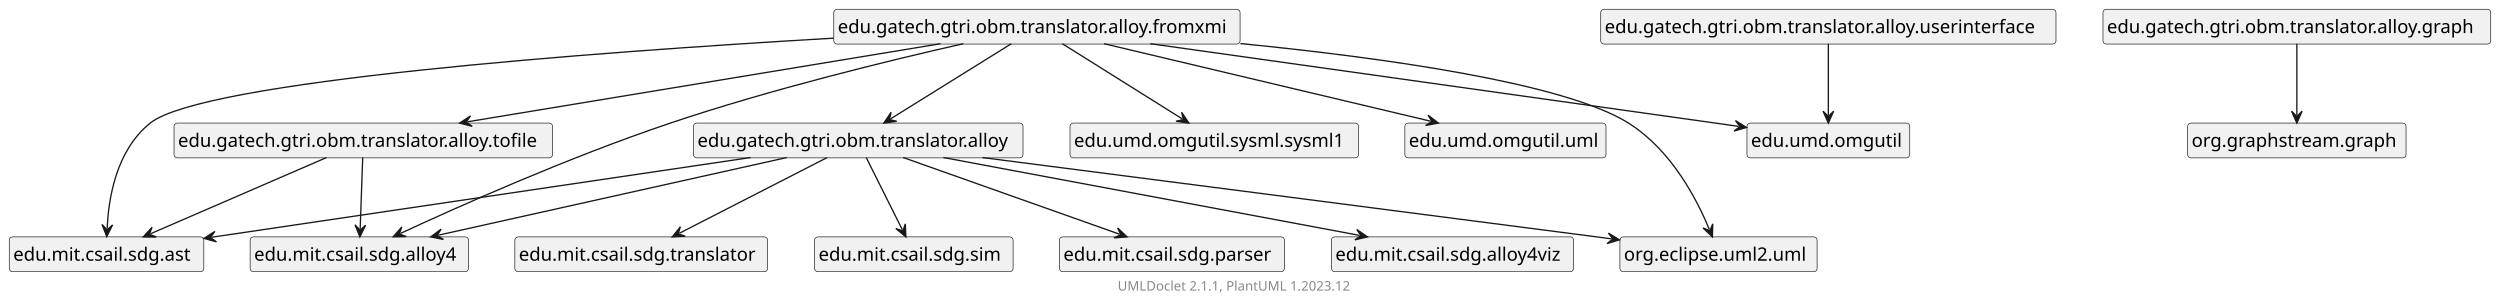
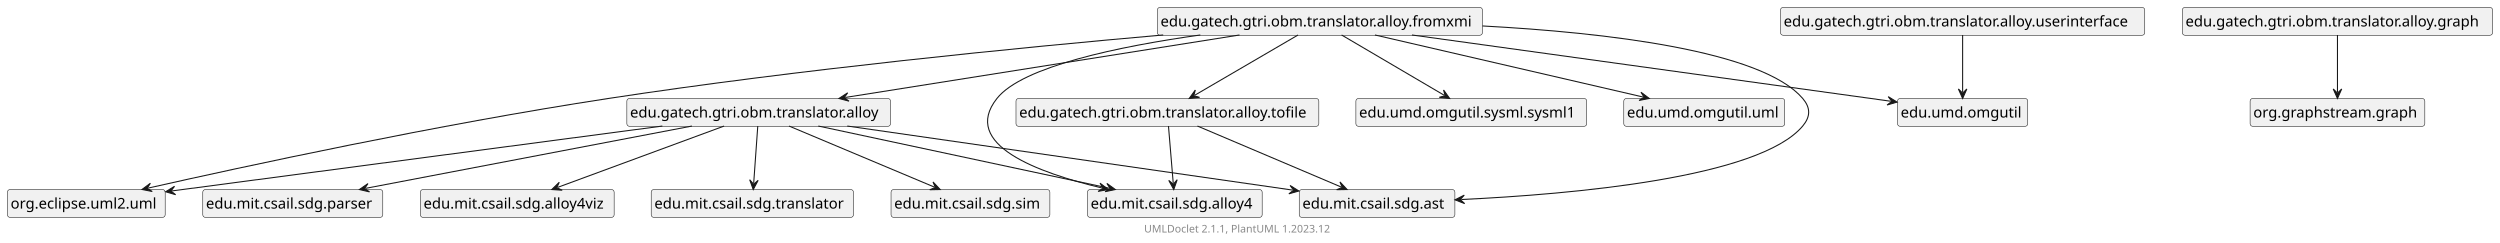
- <svg xmlns="http://www.w3.org/2000/svg" xmlns:xlink="http://www.w3.org/1999/xlink" contentStyleType="text/css" height="229px" preserveAspectRatio="none" style="width:1889px;height:229px;" version="1.1" viewBox="0 0 1889 229" width="1889px" zoomAndPan="magnify">
+ <svg xmlns="http://www.w3.org/2000/svg" xmlns:xlink="http://www.w3.org/1999/xlink" contentStyleType="text/css" height="229px" preserveAspectRatio="none" style="width:2361px;height:229px;" version="1.1" viewBox="0 0 2361 229" width="2361px" zoomAndPan="magnify">
  <defs />
  <g>
    <a href="edu/gatech/gtri/obm/translator/alloy/package-summary.html" target="_top" title="edu/gatech/gtri/obm/translator/alloy/package-summary.html" xlink:actuate="onRequest" xlink:href="edu/gatech/gtri/obm/translator/alloy/package-summary.html" xlink:show="new" xlink:title="edu/gatech/gtri/obm/translator/alloy/package-summary.html" xlink:type="simple">
      <g id="elem_edu.gatech.gtri.obm.translator.alloy">
-         <rect codeLine="28" fill="#F1F1F1" height="26.297" id="edu.gatech.gtri.obm.translator.alloy" rx="2.5" ry="2.5" style="stroke:#181818;stroke-width:0.5;" width="249" x="524" y="93" />
-         <text fill="#000000" font-family="sans-serif" font-size="14" lengthAdjust="spacing" textLength="243" x="527" y="110.995">edu.gatech.gtri.obm.translator.alloy</text>
+         <rect codeLine="28" fill="#F1F1F1" height="26.297" id="edu.gatech.gtri.obm.translator.alloy" rx="2.5" ry="2.5" style="stroke:#181818;stroke-width:0.5;" width="249" x="592" y="93" />
+         <text fill="#000000" font-family="sans-serif" font-size="14" lengthAdjust="spacing" textLength="243" x="595" y="110.995">edu.gatech.gtri.obm.translator.alloy</text>
      </g>
    </a>
-     <g id="elem_org.eclipse.uml2.uml">
-       <rect fill="#F1F1F1" height="26.297" id="org.eclipse.uml2.uml" rx="2.5" ry="2.5" style="stroke:#181818;stroke-width:0.5;" width="149" x="1224" y="179" />
-       <text fill="#000000" font-family="sans-serif" font-size="14" lengthAdjust="spacing" textLength="143" x="1227" y="196.995">org.eclipse.uml2.uml</text>
-     </g>
    <g id="elem_edu.mit.csail.sdg.parser">
-       <rect fill="#F1F1F1" height="26.297" id="edu.mit.csail.sdg.parser" rx="2.5" ry="2.5" style="stroke:#181818;stroke-width:0.5;" width="170" x="800.5" y="179" />
-       <text fill="#000000" font-family="sans-serif" font-size="14" lengthAdjust="spacing" textLength="164" x="803.5" y="196.995">edu.mit.csail.sdg.parser</text>
+       <rect fill="#F1F1F1" height="26.297" id="edu.mit.csail.sdg.parser" rx="2.5" ry="2.5" style="stroke:#181818;stroke-width:0.5;" width="170" x="191.5" y="179" />
+       <text fill="#000000" font-family="sans-serif" font-size="14" lengthAdjust="spacing" textLength="164" x="194.5" y="196.995">edu.mit.csail.sdg.parser</text>
    </g>
    <g id="elem_edu.mit.csail.sdg.ast">
-       <rect fill="#F1F1F1" height="26.297" id="edu.mit.csail.sdg.ast" rx="2.5" ry="2.5" style="stroke:#181818;stroke-width:0.5;" width="147" x="7" y="179" />
-       <text fill="#000000" font-family="sans-serif" font-size="14" lengthAdjust="spacing" textLength="141" x="10" y="196.995">edu.mit.csail.sdg.ast</text>
+       <rect fill="#F1F1F1" height="26.297" id="edu.mit.csail.sdg.ast" rx="2.5" ry="2.5" style="stroke:#181818;stroke-width:0.5;" width="147" x="1227" y="179" />
+       <text fill="#000000" font-family="sans-serif" font-size="14" lengthAdjust="spacing" textLength="141" x="1230" y="196.995">edu.mit.csail.sdg.ast</text>
+     </g>
+     <g id="elem_org.eclipse.uml2.uml">
+       <rect fill="#F1F1F1" height="26.297" id="org.eclipse.uml2.uml" rx="2.5" ry="2.5" style="stroke:#181818;stroke-width:0.5;" width="149" x="7" y="179" />
+       <text fill="#000000" font-family="sans-serif" font-size="14" lengthAdjust="spacing" textLength="143" x="10" y="196.995">org.eclipse.uml2.uml</text>
    </g>
    <g id="elem_edu.mit.csail.sdg.alloy4viz">
-       <rect fill="#F1F1F1" height="26.297" id="edu.mit.csail.sdg.alloy4viz" rx="2.5" ry="2.5" style="stroke:#181818;stroke-width:0.5;" width="183" x="1006" y="179" />
-       <text fill="#000000" font-family="sans-serif" font-size="14" lengthAdjust="spacing" textLength="177" x="1009" y="196.995">edu.mit.csail.sdg.alloy4viz</text>
+       <rect fill="#F1F1F1" height="26.297" id="edu.mit.csail.sdg.alloy4viz" rx="2.5" ry="2.5" style="stroke:#181818;stroke-width:0.5;" width="183" x="397" y="179" />
+       <text fill="#000000" font-family="sans-serif" font-size="14" lengthAdjust="spacing" textLength="177" x="400" y="196.995">edu.mit.csail.sdg.alloy4viz</text>
    </g>
    <g id="elem_edu.mit.csail.sdg.translator">
-       <rect fill="#F1F1F1" height="26.297" id="edu.mit.csail.sdg.translator" rx="2.5" ry="2.5" style="stroke:#181818;stroke-width:0.5;" width="191" x="389" y="179" />
-       <text fill="#000000" font-family="sans-serif" font-size="14" lengthAdjust="spacing" textLength="185" x="392" y="196.995">edu.mit.csail.sdg.translator</text>
+       <rect fill="#F1F1F1" height="26.297" id="edu.mit.csail.sdg.translator" rx="2.5" ry="2.5" style="stroke:#181818;stroke-width:0.5;" width="191" x="615" y="179" />
+       <text fill="#000000" font-family="sans-serif" font-size="14" lengthAdjust="spacing" textLength="185" x="618" y="196.995">edu.mit.csail.sdg.translator</text>
    </g>
    <g id="elem_edu.mit.csail.sdg.alloy4">
-       <rect fill="#F1F1F1" height="26.297" id="edu.mit.csail.sdg.alloy4" rx="2.5" ry="2.5" style="stroke:#181818;stroke-width:0.5;" width="165" x="189" y="179" />
-       <text fill="#000000" font-family="sans-serif" font-size="14" lengthAdjust="spacing" textLength="159" x="192" y="196.995">edu.mit.csail.sdg.alloy4</text>
+       <rect fill="#F1F1F1" height="26.297" id="edu.mit.csail.sdg.alloy4" rx="2.5" ry="2.5" style="stroke:#181818;stroke-width:0.5;" width="165" x="1027" y="179" />
+       <text fill="#000000" font-family="sans-serif" font-size="14" lengthAdjust="spacing" textLength="159" x="1030" y="196.995">edu.mit.csail.sdg.alloy4</text>
    </g>
    <g id="elem_edu.mit.csail.sdg.sim">
-       <rect fill="#F1F1F1" height="26.297" id="edu.mit.csail.sdg.sim" rx="2.5" ry="2.5" style="stroke:#181818;stroke-width:0.5;" width="150" x="615.5" y="179" />
-       <text fill="#000000" font-family="sans-serif" font-size="14" lengthAdjust="spacing" textLength="144" x="618.5" y="196.995">edu.mit.csail.sdg.sim</text>
+       <rect fill="#F1F1F1" height="26.297" id="edu.mit.csail.sdg.sim" rx="2.5" ry="2.5" style="stroke:#181818;stroke-width:0.5;" width="150" x="841.5" y="179" />
+       <text fill="#000000" font-family="sans-serif" font-size="14" lengthAdjust="spacing" textLength="144" x="844.5" y="196.995">edu.mit.csail.sdg.sim</text>
    </g>
+     <a href="edu/gatech/gtri/obm/translator/alloy/fromxmi/package-summary.html" target="_top" title="edu/gatech/gtri/obm/translator/alloy/fromxmi/package-summary.html" xlink:actuate="onRequest" xlink:href="edu/gatech/gtri/obm/translator/alloy/fromxmi/package-summary.html" xlink:show="new" xlink:title="edu/gatech/gtri/obm/translator/alloy/fromxmi/package-summary.html" xlink:type="simple">
+       <g id="elem_edu.gatech.gtri.obm.translator.alloy.fromxmi">
+         <rect codeLine="30" fill="#F1F1F1" height="26.297" id="edu.gatech.gtri.obm.translator.alloy.fromxmi" rx="2.5" ry="2.5" style="stroke:#181818;stroke-width:0.5;" width="307" x="1093" y="7" />
+         <text fill="#000000" font-family="sans-serif" font-size="14" lengthAdjust="spacing" textLength="301" x="1096" y="24.995">edu.gatech.gtri.obm.translator.alloy.fromxmi</text>
+       </g>
+     </a>
+     <a href="edu/gatech/gtri/obm/translator/alloy/tofile/package-summary.html" target="_top" title="edu/gatech/gtri/obm/translator/alloy/tofile/package-summary.html" xlink:actuate="onRequest" xlink:href="edu/gatech/gtri/obm/translator/alloy/tofile/package-summary.html" xlink:show="new" xlink:title="edu/gatech/gtri/obm/translator/alloy/tofile/package-summary.html" xlink:type="simple">
+       <g id="elem_edu.gatech.gtri.obm.translator.alloy.tofile">
+         <rect codeLine="32" fill="#F1F1F1" height="26.297" id="edu.gatech.gtri.obm.translator.alloy.tofile" rx="2.5" ry="2.5" style="stroke:#181818;stroke-width:0.5;" width="286" x="959.5" y="93" />
+         <text fill="#000000" font-family="sans-serif" font-size="14" lengthAdjust="spacing" textLength="280" x="962.5" y="110.995">edu.gatech.gtri.obm.translator.alloy.tofile</text>
+       </g>
+     </a>
+     <g id="elem_edu.umd.omgutil.sysml.sysml1">
+       <rect fill="#F1F1F1" height="26.297" id="edu.umd.omgutil.sysml.sysml1" rx="2.5" ry="2.5" style="stroke:#181818;stroke-width:0.5;" width="218" x="1280.5" y="93" />
+       <text fill="#000000" font-family="sans-serif" font-size="14" lengthAdjust="spacing" textLength="212" x="1283.5" y="110.995">edu.umd.omgutil.sysml.sysml1</text>
+     </g>
+     <g id="elem_edu.umd.omgutil">
+       <rect fill="#F1F1F1" height="26.297" id="edu.umd.omgutil" rx="2.5" ry="2.5" style="stroke:#181818;stroke-width:0.5;" width="123" x="1792" y="93" />
+       <text fill="#000000" font-family="sans-serif" font-size="14" lengthAdjust="spacing" textLength="117" x="1795" y="110.995">edu.umd.omgutil</text>
+     </g>
+     <g id="elem_edu.umd.omgutil.uml">
+       <rect fill="#F1F1F1" height="26.297" id="edu.umd.omgutil.uml" rx="2.5" ry="2.5" style="stroke:#181818;stroke-width:0.5;" width="152" x="1533.5" y="93" />
+       <text fill="#000000" font-family="sans-serif" font-size="14" lengthAdjust="spacing" textLength="146" x="1536.5" y="110.995">edu.umd.omgutil.uml</text>
+     </g>
+     <a href="edu/gatech/gtri/obm/translator/alloy/userinterface/package-summary.html" target="_top" title="edu/gatech/gtri/obm/translator/alloy/userinterface/package-summary.html" xlink:actuate="onRequest" xlink:href="edu/gatech/gtri/obm/translator/alloy/userinterface/package-summary.html" xlink:show="new" xlink:title="edu/gatech/gtri/obm/translator/alloy/userinterface/package-summary.html" xlink:type="simple">
+       <g id="elem_edu.gatech.gtri.obm.translator.alloy.userinterface">
+         <rect codeLine="34" fill="#F1F1F1" height="26.297" id="edu.gatech.gtri.obm.translator.alloy.userinterface" rx="2.5" ry="2.5" style="stroke:#181818;stroke-width:0.5;" width="344" x="1681.5" y="7" />
+         <text fill="#000000" font-family="sans-serif" font-size="14" lengthAdjust="spacing" textLength="338" x="1684.5" y="24.995">edu.gatech.gtri.obm.translator.alloy.userinterface</text>
+       </g>
+     </a>
    <a href="edu/gatech/gtri/obm/translator/alloy/graph/package-summary.html" target="_top" title="edu/gatech/gtri/obm/translator/alloy/graph/package-summary.html" xlink:actuate="onRequest" xlink:href="edu/gatech/gtri/obm/translator/alloy/graph/package-summary.html" xlink:show="new" xlink:title="edu/gatech/gtri/obm/translator/alloy/graph/package-summary.html" xlink:type="simple">
      <g id="elem_edu.gatech.gtri.obm.translator.alloy.graph">
-         <rect codeLine="30" fill="#F1F1F1" height="26.297" id="edu.gatech.gtri.obm.translator.alloy.graph" rx="2.5" ry="2.5" style="stroke:#181818;stroke-width:0.5;" width="293" x="1589" y="7" />
-         <text fill="#000000" font-family="sans-serif" font-size="14" lengthAdjust="spacing" textLength="287" x="1592" y="24.995">edu.gatech.gtri.obm.translator.alloy.graph</text>
+         <rect codeLine="36" fill="#F1F1F1" height="26.297" id="edu.gatech.gtri.obm.translator.alloy.graph" rx="2.5" ry="2.5" style="stroke:#181818;stroke-width:0.5;" width="293" x="2061" y="7" />
+         <text fill="#000000" font-family="sans-serif" font-size="14" lengthAdjust="spacing" textLength="287" x="2064" y="24.995">edu.gatech.gtri.obm.translator.alloy.graph</text>
      </g>
    </a>
    <g id="elem_org.graphstream.graph">
-       <rect fill="#F1F1F1" height="26.297" id="org.graphstream.graph" rx="2.5" ry="2.5" style="stroke:#181818;stroke-width:0.5;" width="165" x="1653" y="93" />
-       <text fill="#000000" font-family="sans-serif" font-size="14" lengthAdjust="spacing" textLength="159" x="1656" y="110.995">org.graphstream.graph</text>
-     </g>
-     <a href="edu/gatech/gtri/obm/translator/alloy/tofile/package-summary.html" target="_top" title="edu/gatech/gtri/obm/translator/alloy/tofile/package-summary.html" xlink:actuate="onRequest" xlink:href="edu/gatech/gtri/obm/translator/alloy/tofile/package-summary.html" xlink:show="new" xlink:title="edu/gatech/gtri/obm/translator/alloy/tofile/package-summary.html" xlink:type="simple">
-       <g id="elem_edu.gatech.gtri.obm.translator.alloy.tofile">
-         <rect codeLine="32" fill="#F1F1F1" height="26.297" id="edu.gatech.gtri.obm.translator.alloy.tofile" rx="2.5" ry="2.5" style="stroke:#181818;stroke-width:0.5;" width="286" x="131.5" y="93" />
-         <text fill="#000000" font-family="sans-serif" font-size="14" lengthAdjust="spacing" textLength="280" x="134.5" y="110.995">edu.gatech.gtri.obm.translator.alloy.tofile</text>
-       </g>
-     </a>
-     <a href="edu/gatech/gtri/obm/translator/alloy/fromxmi/package-summary.html" target="_top" title="edu/gatech/gtri/obm/translator/alloy/fromxmi/package-summary.html" xlink:actuate="onRequest" xlink:href="edu/gatech/gtri/obm/translator/alloy/fromxmi/package-summary.html" xlink:show="new" xlink:title="edu/gatech/gtri/obm/translator/alloy/fromxmi/package-summary.html" xlink:type="simple">
-       <g id="elem_edu.gatech.gtri.obm.translator.alloy.fromxmi">
-         <rect codeLine="34" fill="#F1F1F1" height="26.297" id="edu.gatech.gtri.obm.translator.alloy.fromxmi" rx="2.5" ry="2.5" style="stroke:#181818;stroke-width:0.5;" width="307" x="630" y="7" />
-         <text fill="#000000" font-family="sans-serif" font-size="14" lengthAdjust="spacing" textLength="301" x="633" y="24.995">edu.gatech.gtri.obm.translator.alloy.fromxmi</text>
-       </g>
-     </a>
-     <g id="elem_edu.umd.omgutil.sysml.sysml1">
-       <rect fill="#F1F1F1" height="26.297" id="edu.umd.omgutil.sysml.sysml1" rx="2.5" ry="2.5" style="stroke:#181818;stroke-width:0.5;" width="218" x="808.5" y="93" />
-       <text fill="#000000" font-family="sans-serif" font-size="14" lengthAdjust="spacing" textLength="212" x="811.5" y="110.995">edu.umd.omgutil.sysml.sysml1</text>
-     </g>
-     <g id="elem_edu.umd.omgutil">
-       <rect fill="#F1F1F1" height="26.297" id="edu.umd.omgutil" rx="2.5" ry="2.5" style="stroke:#181818;stroke-width:0.5;" width="123" x="1320" y="93" />
-       <text fill="#000000" font-family="sans-serif" font-size="14" lengthAdjust="spacing" textLength="117" x="1323" y="110.995">edu.umd.omgutil</text>
-     </g>
-     <g id="elem_edu.umd.omgutil.uml">
-       <rect fill="#F1F1F1" height="26.297" id="edu.umd.omgutil.uml" rx="2.5" ry="2.5" style="stroke:#181818;stroke-width:0.5;" width="152" x="1061.5" y="93" />
-       <text fill="#000000" font-family="sans-serif" font-size="14" lengthAdjust="spacing" textLength="146" x="1064.5" y="110.995">edu.umd.omgutil.uml</text>
-     </g>
-     <a href="edu/gatech/gtri/obm/translator/alloy/userinterface/package-summary.html" target="_top" title="edu/gatech/gtri/obm/translator/alloy/userinterface/package-summary.html" xlink:actuate="onRequest" xlink:href="edu/gatech/gtri/obm/translator/alloy/userinterface/package-summary.html" xlink:show="new" xlink:title="edu/gatech/gtri/obm/translator/alloy/userinterface/package-summary.html" xlink:type="simple">
-       <g id="elem_edu.gatech.gtri.obm.translator.alloy.userinterface">
-         <rect codeLine="36" fill="#F1F1F1" height="26.297" id="edu.gatech.gtri.obm.translator.alloy.userinterface" rx="2.5" ry="2.5" style="stroke:#181818;stroke-width:0.5;" width="344" x="1209.5" y="7" />
-         <text fill="#000000" font-family="sans-serif" font-size="14" lengthAdjust="spacing" textLength="338" x="1212.5" y="24.995">edu.gatech.gtri.obm.translator.alloy.userinterface</text>
-       </g>
-     </a>
-     <g id="link_edu.gatech.gtri.obm.translator.alloy_org.eclipse.uml2.uml">
-       <path codeLine="7" d="M742.3,119.06 C853.18,133.33 1043.28,157.82 1206.5,179 C1212.09,179.73 1211.919,179.713 1217.739,180.463 " fill="none" id="edu.gatech.gtri.obm.translator.alloy-to-org.eclipse.uml2.uml" style="stroke:#181818;stroke-width:1.0;" />
-       <polygon fill="#181818" points="1223.69,181.23,1215.275,176.113,1218.731,180.591,1214.253,184.047,1223.69,181.23" style="stroke:#181818;stroke-width:1.0;" />
+       <rect fill="#F1F1F1" height="26.297" id="org.graphstream.graph" rx="2.5" ry="2.5" style="stroke:#181818;stroke-width:0.5;" width="165" x="2125" y="93" />
+       <text fill="#000000" font-family="sans-serif" font-size="14" lengthAdjust="spacing" textLength="159" x="2128" y="110.995">org.graphstream.graph</text>
    </g>
    <g id="link_edu.gatech.gtri.obm.translator.alloy_edu.mit.csail.sdg.parser">
-       <path codeLine="8" d="M682.46,119.04 C727.51,135 800.925,161.026 845.955,176.986 " fill="none" id="edu.gatech.gtri.obm.translator.alloy-to-edu.mit.csail.sdg.parser" style="stroke:#181818;stroke-width:1.0;" />
-       <polygon fill="#181818" points="851.61,178.99,844.463,172.213,846.897,177.32,841.791,179.754,851.61,178.99" style="stroke:#181818;stroke-width:1.0;" />
+       <path codeLine="7" d="M653.46,119.04 C569.81,135 428.904,161.905 345.313,177.865 " fill="none" id="edu.gatech.gtri.obm.translator.alloy-to-edu.mit.csail.sdg.parser" style="stroke:#181818;stroke-width:1.0;" />
+       <polygon fill="#181818" points="339.42,178.99,349.01,181.231,344.331,178.052,347.51,173.373,339.42,178.99" style="stroke:#181818;stroke-width:1.0;" />
    </g>
    <g id="link_edu.gatech.gtri.obm.translator.alloy_edu.mit.csail.sdg.ast">
-       <path codeLine="9" d="M567.12,119.04 C456.54,135.39 266.365,163.512 159.995,179.242 " fill="none" id="edu.gatech.gtri.obm.translator.alloy-to-edu.mit.csail.sdg.ast" style="stroke:#181818;stroke-width:1.0;" />
-       <polygon fill="#181818" points="154.06,180.12,163.548,182.76,159.006,179.389,162.378,174.846,154.06,180.12" style="stroke:#181818;stroke-width:1.0;" />
+       <path codeLine="8" d="M800.17,119.04 C914.5,135.48 1111.801,163.856 1220.741,179.526 " fill="none" id="edu.gatech.gtri.obm.translator.alloy-to-edu.mit.csail.sdg.ast" style="stroke:#181818;stroke-width:1.0;" />
+       <polygon fill="#181818" points="1226.68,180.38,1218.341,175.139,1221.731,179.668,1217.202,183.058,1226.68,180.38" style="stroke:#181818;stroke-width:1.0;" />
+     </g>
+     <g id="link_edu.gatech.gtri.obm.translator.alloy_org.eclipse.uml2.uml">
+       <path codeLine="9" d="M625.52,119.04 C499.32,135.73 279.438,164.813 162.388,180.303 " fill="none" id="edu.gatech.gtri.obm.translator.alloy-to-org.eclipse.uml2.uml" style="stroke:#181818;stroke-width:1.0;" />
+       <polygon fill="#181818" points="156.44,181.09,165.887,183.875,161.397,180.434,164.837,175.944,156.44,181.09" style="stroke:#181818;stroke-width:1.0;" />
    </g>
    <g id="link_edu.gatech.gtri.obm.translator.alloy_edu.mit.csail.sdg.alloy4viz">
-       <path codeLine="10" d="M712.83,119.04 C798.19,135 942.092,161.927 1027.392,177.887 " fill="none" id="edu.gatech.gtri.obm.translator.alloy-to-edu.mit.csail.sdg.alloy4viz" style="stroke:#181818;stroke-width:1.0;" />
-       <polygon fill="#181818" points="1033.29,178.99,1025.179,173.403,1028.375,178.07,1023.708,181.267,1033.29,178.99" style="stroke:#181818;stroke-width:1.0;" />
+       <path codeLine="10" d="M683.83,119.04 C640.49,135 570.05,160.955 526.74,176.915 " fill="none" id="edu.gatech.gtri.obm.translator.alloy-to-edu.mit.csail.sdg.alloy4viz" style="stroke:#181818;stroke-width:1.0;" />
+       <polygon fill="#181818" points="521.11,178.99,530.938,179.631,525.802,177.261,528.172,172.125,521.11,178.99" style="stroke:#181818;stroke-width:1.0;" />
    </g>
    <g id="link_edu.gatech.gtri.obm.translator.alloy_edu.mit.csail.sdg.translator">
-       <path codeLine="11" d="M625,119.04 C593.83,135 544.45,160.295 513.29,176.255 " fill="none" id="edu.gatech.gtri.obm.translator.alloy-to-edu.mit.csail.sdg.translator" style="stroke:#181818;stroke-width:1.0;" />
-       <polygon fill="#181818" points="507.95,178.99,517.784,178.447,512.4,176.711,514.137,171.327,507.95,178.99" style="stroke:#181818;stroke-width:1.0;" />
+       <path codeLine="11" d="M715.64,119.04 C714.5,135 712.928,157.045 711.788,173.005 " fill="none" id="edu.gatech.gtri.obm.translator.alloy-to-edu.mit.csail.sdg.translator" style="stroke:#181818;stroke-width:1.0;" />
+       <polygon fill="#181818" points="711.36,178.99,715.991,170.298,711.716,174.003,708.011,169.728,711.36,178.99" style="stroke:#181818;stroke-width:1.0;" />
    </g>
    <g id="link_edu.gatech.gtri.obm.translator.alloy_edu.mit.csail.sdg.alloy4">
-       <path codeLine="12" d="M594.49,119.04 C522.82,135 402.886,161.725 331.266,177.685 " fill="none" id="edu.gatech.gtri.obm.translator.alloy-to-edu.mit.csail.sdg.alloy4" style="stroke:#181818;stroke-width:1.0;" />
-       <polygon fill="#181818" points="325.41,178.99,335.065,180.937,330.29,177.903,333.325,173.128,325.41,178.99" style="stroke:#181818;stroke-width:1.0;" />
+       <path codeLine="12" d="M772.81,119.04 C847.52,135 972.773,161.776 1047.433,177.736 " fill="none" id="edu.gatech.gtri.obm.translator.alloy-to-edu.mit.csail.sdg.alloy4" style="stroke:#181818;stroke-width:1.0;" />
+       <polygon fill="#181818" points="1053.3,178.99,1045.335,173.197,1048.41,177.945,1043.663,181.02,1053.3,178.99" style="stroke:#181818;stroke-width:1.0;" />
    </g>
    <g id="link_edu.gatech.gtri.obm.translator.alloy_edu.mit.csail.sdg.sim">
-       <path codeLine="13" d="M654.52,119.04 C662.5,135 673.839,157.662 681.809,173.622 " fill="none" id="edu.gatech.gtri.obm.translator.alloy-to-edu.mit.csail.sdg.sim" style="stroke:#181818;stroke-width:1.0;" />
-       <polygon fill="#181818" points="684.49,178.99,684.048,169.151,682.256,174.517,676.89,172.725,684.49,178.99" style="stroke:#181818;stroke-width:1.0;" />
+       <path codeLine="13" d="M745.16,119.04 C783.18,135 844.368,160.707 882.368,176.667 " fill="none" id="edu.gatech.gtri.obm.translator.alloy-to-edu.mit.csail.sdg.sim" style="stroke:#181818;stroke-width:1.0;" />
+       <polygon fill="#181818" points="887.9,178.99,881.151,171.817,883.29,177.054,878.053,179.193,887.9,178.99" style="stroke:#181818;stroke-width:1.0;" />
+     </g>
+     <g id="link_edu.gatech.gtri.obm.translator.alloy.fromxmi_edu.gatech.gtri.obm.translator.alloy">
+       <path codeLine="14" d="M1170.56,33.04 C1069.81,49 898.906,76.091 798.226,92.051 " fill="none" id="edu.gatech.gtri.obm.translator.alloy.fromxmi-to-edu.gatech.gtri.obm.translator.alloy" style="stroke:#181818;stroke-width:1.0;" />
+       <polygon fill="#181818" points="792.3,92.99,801.815,95.532,797.238,92.207,800.563,87.63,792.3,92.99" style="stroke:#181818;stroke-width:1.0;" />
+     </g>
+     <g id="link_edu.gatech.gtri.obm.translator.alloy.fromxmi_edu.mit.csail.sdg.ast">
+       <path codeLine="15" d="M1400.04,24.51 C1516.84,30.8 1663.87,47.8 1702.5,93 C1710.01,101.79 1709.92,110.14 1702.5,119 C1661.43,168.07 1484.423,183.455 1380.053,188.425 " fill="none" id="edu.gatech.gtri.obm.translator.alloy.fromxmi-to-edu.mit.csail.sdg.ast" style="stroke:#181818;stroke-width:1.0;" />
+       <polygon fill="#181818" points="1374.06,188.71,1383.24,192.277,1379.054,188.472,1382.86,184.286,1374.06,188.71" style="stroke:#181818;stroke-width:1.0;" />
+     </g>
+     <g id="link_edu.gatech.gtri.obm.translator.alloy.fromxmi_edu.gatech.gtri.obm.translator.alloy.tofile">
+       <path codeLine="16" d="M1225.87,33.04 C1198.49,49 1155.633,74.007 1128.273,89.967 " fill="none" id="edu.gatech.gtri.obm.translator.alloy.fromxmi-to-edu.gatech.gtri.obm.translator.alloy.tofile" style="stroke:#181818;stroke-width:1.0;" />
+       <polygon fill="#181818" points="1123.09,92.99,1132.88,91.91,1127.409,90.471,1128.849,85,1123.09,92.99" style="stroke:#181818;stroke-width:1.0;" />
+     </g>
+     <g id="link_edu.gatech.gtri.obm.translator.alloy.fromxmi_edu.mit.csail.sdg.alloy4">
+       <path codeLine="17" d="M1133.59,33.04 C1057.01,43.8 965.51,62.66 941.5,93 C907.13,136.42 979.913,163.039 1040.853,177.559 " fill="none" id="edu.gatech.gtri.obm.translator.alloy.fromxmi-to-edu.mit.csail.sdg.alloy4" style="stroke:#181818;stroke-width:1.0;" />
+       <polygon fill="#181818" points="1046.69,178.95,1038.862,172.973,1041.826,177.791,1037.008,180.755,1046.69,178.95" style="stroke:#181818;stroke-width:1.0;" />
+     </g>
+     <g id="link_edu.gatech.gtri.obm.translator.alloy.fromxmi_edu.umd.omgutil.sysml.sysml1">
+       <path codeLine="18" d="M1266.99,33.04 C1294.17,49 1336.707,73.991 1363.877,89.951 " fill="none" id="edu.gatech.gtri.obm.translator.alloy.fromxmi-to-edu.umd.omgutil.sysml.sysml1" style="stroke:#181818;stroke-width:1.0;" />
+       <polygon fill="#181818" points="1369.05,92.99,1363.316,84.983,1364.739,90.457,1359.264,91.88,1369.05,92.99" style="stroke:#181818;stroke-width:1.0;" />
+     </g>
+     <g id="link_edu.gatech.gtri.obm.translator.alloy.fromxmi_edu.umd.omgutil">
+       <path codeLine="19" d="M1333.47,33.04 C1457.71,50.23 1677.027,80.577 1785.667,95.617 " fill="none" id="edu.gatech.gtri.obm.translator.alloy.fromxmi-to-edu.umd.omgutil" style="stroke:#181818;stroke-width:1.0;" />
+       <polygon fill="#181818" points="1791.61,96.44,1783.244,91.244,1786.657,95.754,1782.147,99.168,1791.61,96.44" style="stroke:#181818;stroke-width:1.0;" />
+     </g>
+     <g id="link_edu.gatech.gtri.obm.translator.alloy.fromxmi_org.eclipse.uml2.uml">
+       <path codeLine="20" d="M1098.53,33.02 C962.04,45.02 754,65.6 574.5,93 C412.97,117.66 229.833,157.361 139.973,177.611 " fill="none" id="edu.gatech.gtri.obm.translator.alloy.fromxmi-to-org.eclipse.uml2.uml" style="stroke:#181818;stroke-width:1.0;" />
+       <polygon fill="#181818" points="134.12,178.93,143.779,180.854,138.998,177.831,142.02,173.049,134.12,178.93" style="stroke:#181818;stroke-width:1.0;" />
+     </g>
+     <g id="link_edu.gatech.gtri.obm.translator.alloy.fromxmi_edu.umd.omgutil.uml">
+       <path codeLine="21" d="M1298.51,33.04 C1367.52,49 1482.784,75.677 1551.745,91.637 " fill="none" id="edu.gatech.gtri.obm.translator.alloy.fromxmi-to-edu.umd.omgutil.uml" style="stroke:#181818;stroke-width:1.0;" />
+       <polygon fill="#181818" points="1557.59,92.99,1549.724,87.064,1552.719,91.863,1547.92,94.858,1557.59,92.99" style="stroke:#181818;stroke-width:1.0;" />
+     </g>
+     <g id="link_edu.gatech.gtri.obm.translator.alloy.tofile_edu.mit.csail.sdg.ast">
+       <path codeLine="22" d="M1130.87,119.04 C1168.51,135 1229.047,160.686 1266.657,176.646 " fill="none" id="edu.gatech.gtri.obm.translator.alloy.tofile-to-edu.mit.csail.sdg.ast" style="stroke:#181818;stroke-width:1.0;" />
+       <polygon fill="#181818" points="1272.18,178.99,1265.458,171.792,1267.577,177.037,1262.332,179.156,1272.18,178.99" style="stroke:#181818;stroke-width:1.0;" />
+     </g>
+     <g id="link_edu.gatech.gtri.obm.translator.alloy.tofile_edu.mit.csail.sdg.alloy4">
+       <path codeLine="23" d="M1103.5,119.04 C1104.83,135 1106.672,157.051 1108.002,173.011 " fill="none" id="edu.gatech.gtri.obm.translator.alloy.tofile-to-edu.mit.csail.sdg.alloy4" style="stroke:#181818;stroke-width:1.0;" />
+       <polygon fill="#181818" points="1108.5,178.99,1111.739,169.689,1108.085,174.007,1103.766,170.353,1108.5,178.99" style="stroke:#181818;stroke-width:1.0;" />
+     </g>
+     <g id="link_edu.gatech.gtri.obm.translator.alloy.userinterface_edu.umd.omgutil">
+       <path codeLine="24" d="M1853.5,33.04 C1853.5,49 1853.5,71.03 1853.5,86.99 " fill="none" id="edu.gatech.gtri.obm.translator.alloy.userinterface-to-edu.umd.omgutil" style="stroke:#181818;stroke-width:1.0;" />
+       <polygon fill="#181818" points="1853.5,92.99,1857.5,83.99,1853.5,87.99,1849.5,83.99,1853.5,92.99" style="stroke:#181818;stroke-width:1.0;" />
    </g>
    <g id="link_edu.gatech.gtri.obm.translator.alloy.graph_org.graphstream.graph">
-       <path codeLine="14" d="M1735.5,33.04 C1735.5,49 1735.5,71.03 1735.5,86.99 " fill="none" id="edu.gatech.gtri.obm.translator.alloy.graph-to-org.graphstream.graph" style="stroke:#181818;stroke-width:1.0;" />
-       <polygon fill="#181818" points="1735.5,92.99,1739.5,83.99,1735.5,87.99,1731.5,83.99,1735.5,92.99" style="stroke:#181818;stroke-width:1.0;" />
+       <path codeLine="25" d="M2207.5,33.04 C2207.5,49 2207.5,71.03 2207.5,86.99 " fill="none" id="edu.gatech.gtri.obm.translator.alloy.graph-to-org.graphstream.graph" style="stroke:#181818;stroke-width:1.0;" />
+       <polygon fill="#181818" points="2207.5,92.99,2211.5,83.99,2207.5,87.99,2203.5,83.99,2207.5,92.99" style="stroke:#181818;stroke-width:1.0;" />
    </g>
-     <g id="link_edu.gatech.gtri.obm.translator.alloy.tofile_edu.mit.csail.sdg.ast">
-       <path codeLine="15" d="M246.7,119.04 C209.83,135 150.606,160.646 113.746,176.606 " fill="none" id="edu.gatech.gtri.obm.translator.alloy.tofile-to-edu.mit.csail.sdg.ast" style="stroke:#181818;stroke-width:1.0;" />
-       <polygon fill="#181818" points="108.24,178.99,118.088,179.085,112.828,177.003,114.91,171.743,108.24,178.99" style="stroke:#181818;stroke-width:1.0;" />
-     </g>
-     <g id="link_edu.gatech.gtri.obm.translator.alloy.tofile_edu.mit.csail.sdg.alloy4">
-       <path codeLine="16" d="M274.07,119.04 C273.5,135 272.714,157.034 272.144,172.994 " fill="none" id="edu.gatech.gtri.obm.translator.alloy.tofile-to-edu.mit.csail.sdg.alloy4" style="stroke:#181818;stroke-width:1.0;" />
-       <polygon fill="#181818" points="271.93,178.99,276.249,170.138,272.108,173.993,268.254,169.853,271.93,178.99" style="stroke:#181818;stroke-width:1.0;" />
-     </g>
-     <g id="link_edu.gatech.gtri.obm.translator.alloy.fromxmi_edu.gatech.gtri.obm.translator.alloy.tofile">
-       <path codeLine="17" d="M710.57,33.04 C613.81,49 449.9,76.053 353.21,92.013 " fill="none" id="edu.gatech.gtri.obm.translator.alloy.fromxmi-to-edu.gatech.gtri.obm.translator.alloy.tofile" style="stroke:#181818;stroke-width:1.0;" />
-       <polygon fill="#181818" points="347.29,92.99,356.821,95.471,352.223,92.176,355.518,87.578,347.29,92.99" style="stroke:#181818;stroke-width:1.0;" />
-     </g>
-     <g id="link_edu.gatech.gtri.obm.translator.alloy.fromxmi_edu.umd.omgutil.sysml.sysml1">
-       <path codeLine="18" d="M802.7,33.04 C828.17,49 867.796,73.843 893.256,89.803 " fill="none" id="edu.gatech.gtri.obm.translator.alloy.fromxmi-to-edu.umd.omgutil.sysml.sysml1" style="stroke:#181818;stroke-width:1.0;" />
-       <polygon fill="#181818" points="898.34,92.99,892.839,84.821,894.104,90.334,888.59,91.599,898.34,92.99" style="stroke:#181818;stroke-width:1.0;" />
-     </g>
-     <g id="link_edu.gatech.gtri.obm.translator.alloy.fromxmi_edu.umd.omgutil">
-       <path codeLine="19" d="M869.18,33.04 C991.26,50.18 1206.378,80.405 1313.738,95.485 " fill="none" id="edu.gatech.gtri.obm.translator.alloy.fromxmi-to-edu.umd.omgutil" style="stroke:#181818;stroke-width:1.0;" />
-       <polygon fill="#181818" points="1319.68,96.32,1311.324,91.107,1314.729,95.624,1310.211,99.029,1319.68,96.32" style="stroke:#181818;stroke-width:1.0;" />
-     </g>
-     <g id="link_edu.gatech.gtri.obm.translator.alloy.fromxmi_org.eclipse.uml2.uml">
-       <path codeLine="20" d="M937.24,32.91 C1046.69,43.77 1182.52,62.79 1230.5,93 C1263.8,113.97 1282.835,152.246 1291.615,173.456 " fill="none" id="edu.gatech.gtri.obm.translator.alloy.fromxmi-to-org.eclipse.uml2.uml" style="stroke:#181818;stroke-width:1.0;" />
-       <polygon fill="#181818" points="1293.91,179,1294.164,169.154,1291.998,174.38,1286.772,172.214,1293.91,179" style="stroke:#181818;stroke-width:1.0;" />
-     </g>
-     <g id="link_edu.gatech.gtri.obm.translator.alloy.fromxmi_edu.mit.csail.sdg.ast">
-       <path codeLine="21" d="M629.92,28.83 C444.64,39.61 152.93,61.34 113.5,93 C87.04,114.24 81.943,151.547 80.943,172.747 " fill="none" id="edu.gatech.gtri.obm.translator.alloy.fromxmi-to-edu.mit.csail.sdg.ast" style="stroke:#181818;stroke-width:1.0;" />
-       <polygon fill="#181818" points="80.66,178.74,85.08,169.939,80.896,173.746,77.088,169.561,80.66,178.74" style="stroke:#181818;stroke-width:1.0;" />
-     </g>
-     <g id="link_edu.gatech.gtri.obm.translator.alloy.fromxmi_edu.umd.omgutil.uml">
-       <path codeLine="22" d="M834.22,33.04 C901.51,49 1013.792,75.644 1081.032,91.604 " fill="none" id="edu.gatech.gtri.obm.translator.alloy.fromxmi-to-edu.umd.omgutil.uml" style="stroke:#181818;stroke-width:1.0;" />
-       <polygon fill="#181818" points="1086.87,92.99,1079.037,87.02,1082.005,91.835,1077.189,94.803,1086.87,92.99" style="stroke:#181818;stroke-width:1.0;" />
-     </g>
-     <g id="link_edu.gatech.gtri.obm.translator.alloy.fromxmi_edu.gatech.gtri.obm.translator.alloy">
-       <path codeLine="23" d="M764.16,33.04 C738.49,49 698.544,73.859 672.904,89.819 " fill="none" id="edu.gatech.gtri.obm.translator.alloy.fromxmi-to-edu.gatech.gtri.obm.translator.alloy" style="stroke:#181818;stroke-width:1.0;" />
-       <polygon fill="#181818" points="667.81,92.99,677.564,91.63,672.055,90.348,673.337,84.838,667.81,92.99" style="stroke:#181818;stroke-width:1.0;" />
-     </g>
-     <g id="link_edu.gatech.gtri.obm.translator.alloy.fromxmi_edu.mit.csail.sdg.alloy4">
-       <path codeLine="24" d="M727.91,33.02 C671.49,45.78 581.96,67.6 506.5,93 C428.58,119.23 345.272,156.553 302.562,176.383 " fill="none" id="edu.gatech.gtri.obm.translator.alloy.fromxmi-to-edu.mit.csail.sdg.alloy4" style="stroke:#181818;stroke-width:1.0;" />
-       <polygon fill="#181818" points="297.12,178.91,306.967,178.748,301.655,176.804,303.599,171.492,297.12,178.91" style="stroke:#181818;stroke-width:1.0;" />
-     </g>
-     <g id="link_edu.gatech.gtri.obm.translator.alloy.userinterface_edu.umd.omgutil">
-       <path codeLine="25" d="M1381.5,33.04 C1381.5,49 1381.5,71.03 1381.5,86.99 " fill="none" id="edu.gatech.gtri.obm.translator.alloy.userinterface-to-edu.umd.omgutil" style="stroke:#181818;stroke-width:1.0;" />
-       <polygon fill="#181818" points="1381.5,92.99,1385.5,83.99,1381.5,87.99,1377.5,83.99,1381.5,92.99" style="stroke:#181818;stroke-width:1.0;" />
-     </g>
-     <text fill="#888888" font-family="sans-serif" font-size="10" lengthAdjust="spacing" textLength="186" x="844.5" y="219.579">UMLDoclet 2.1.1, PlantUML 1.2023.12</text>
+     <text fill="#888888" font-family="sans-serif" font-size="10" lengthAdjust="spacing" textLength="186" x="1080.5" y="219.579">UMLDoclet 2.1.1, PlantUML 1.2023.12</text>
  </g>
</svg>
